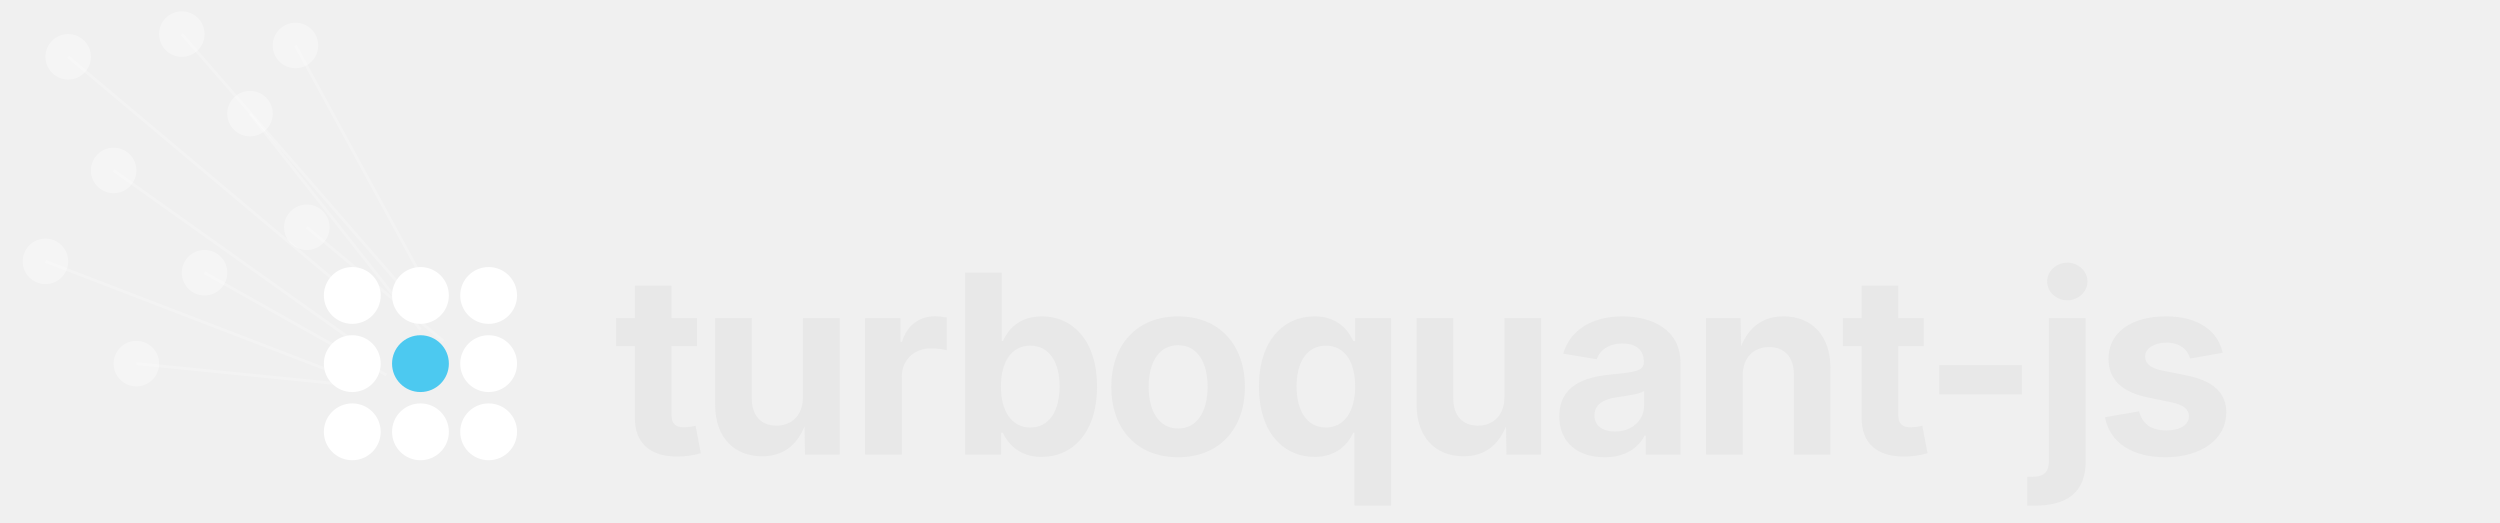
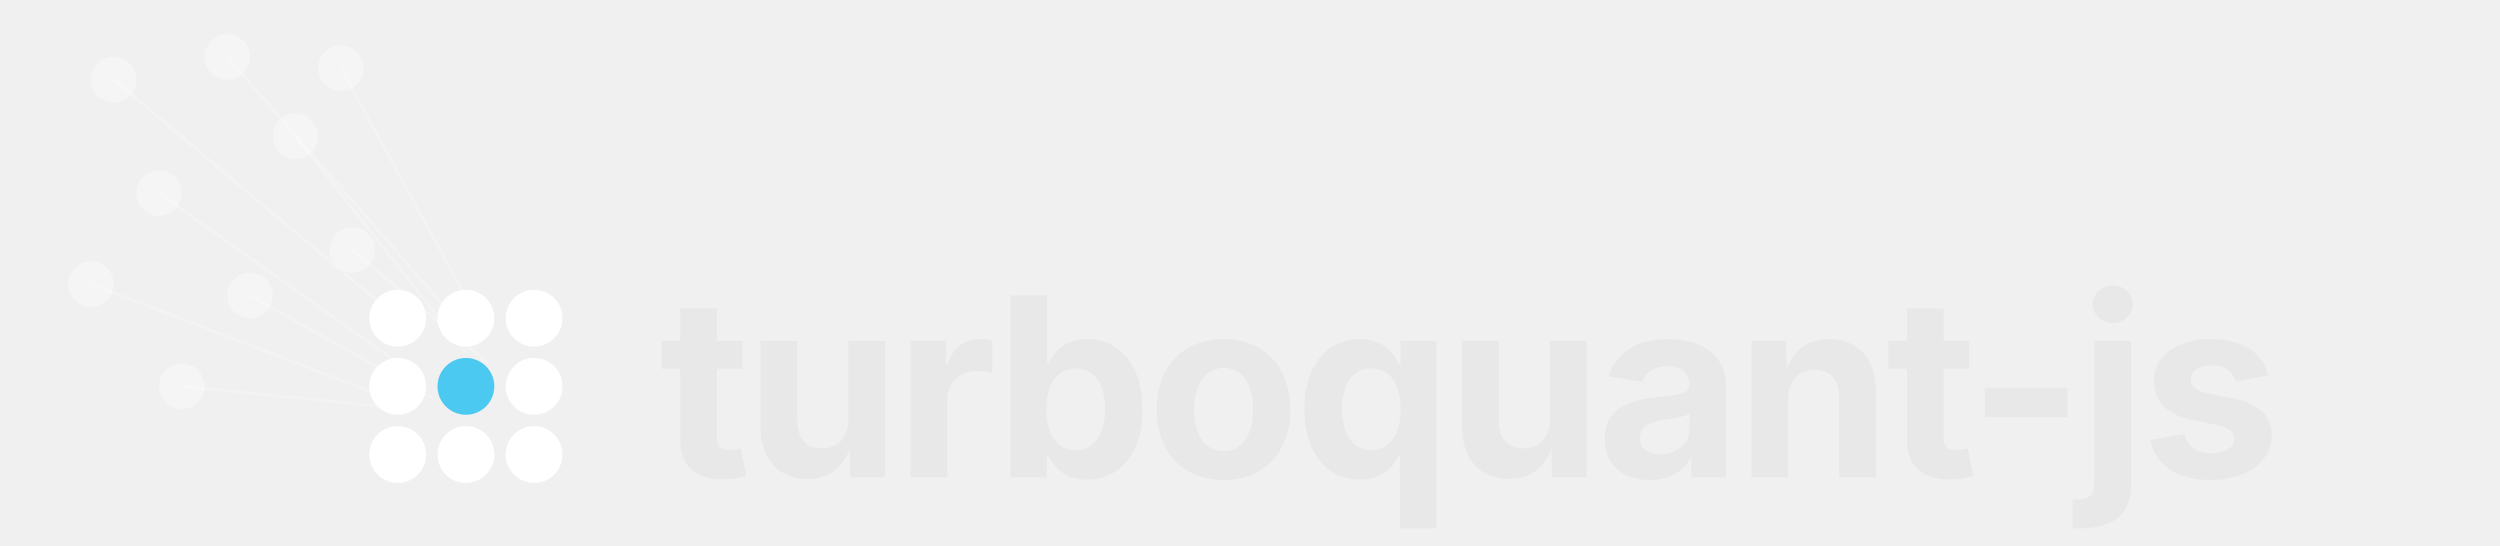
- <svg xmlns="http://www.w3.org/2000/svg" viewBox="0 0 440 92" width="440" height="92">
+ <svg xmlns="http://www.w3.org/2000/svg" viewBox="-8 -4 440 96" width="440" height="96">
  <circle cx="12" cy="10" r="4" fill="white" opacity="0.35" />
  <circle cx="32" cy="6" r="4" fill="white" opacity="0.35" />
  <circle cx="20" cy="30" r="4" fill="white" opacity="0.35" />
  <circle cx="44" cy="20" r="4" fill="white" opacity="0.35" />
  <circle cx="8" cy="46" r="4" fill="white" opacity="0.35" />
  <circle cx="36" cy="48" r="4" fill="white" opacity="0.35" />
  <circle cx="52" cy="8" r="4" fill="white" opacity="0.35" />
  <circle cx="54" cy="40" r="4" fill="white" opacity="0.35" />
  <circle cx="24" cy="64" r="4" fill="white" opacity="0.35" />
  <line x1="12" y1="10" x2="62" y2="52" stroke="white" stroke-width="0.5" opacity="0.2" />
  <line x1="32" y1="6" x2="72" y2="52" stroke="white" stroke-width="0.5" opacity="0.2" />
  <line x1="20" y1="30" x2="65" y2="62" stroke="white" stroke-width="0.5" opacity="0.2" />
  <line x1="44" y1="20" x2="74" y2="58" stroke="white" stroke-width="0.5" opacity="0.2" />
  <line x1="8" y1="46" x2="60" y2="66" stroke="white" stroke-width="0.5" opacity="0.2" />
  <line x1="36" y1="48" x2="68" y2="66" stroke="white" stroke-width="0.5" opacity="0.2" />
  <line x1="52" y1="8" x2="76" y2="52" stroke="white" stroke-width="0.5" opacity="0.2" />
  <line x1="54" y1="40" x2="78" y2="60" stroke="white" stroke-width="0.5" opacity="0.2" />
  <line x1="24" y1="64" x2="64" y2="68" stroke="white" stroke-width="0.5" opacity="0.2" />
  <circle cx="62" cy="52" r="5" fill="white" />
  <circle cx="74" cy="52" r="5" fill="white" />
  <circle cx="86" cy="52" r="5" fill="white" />
  <circle cx="62" cy="64" r="5" fill="white" />
  <circle cx="74" cy="64" r="5" fill="#4cc9f0" />
  <circle cx="86" cy="64" r="5" fill="white" />
  <circle cx="62" cy="76" r="5" fill="white" />
  <circle cx="74" cy="76" r="5" fill="white" />
  <circle cx="86" cy="76" r="5" fill="white" />
  <text x="108" y="64" dominant-baseline="central" font-family="system-ui, -apple-system, 'Segoe UI', sans-serif" font-weight="700" font-size="44" fill="#e8e8e8" letter-spacing="-1">turboquant-js</text>
</svg>
